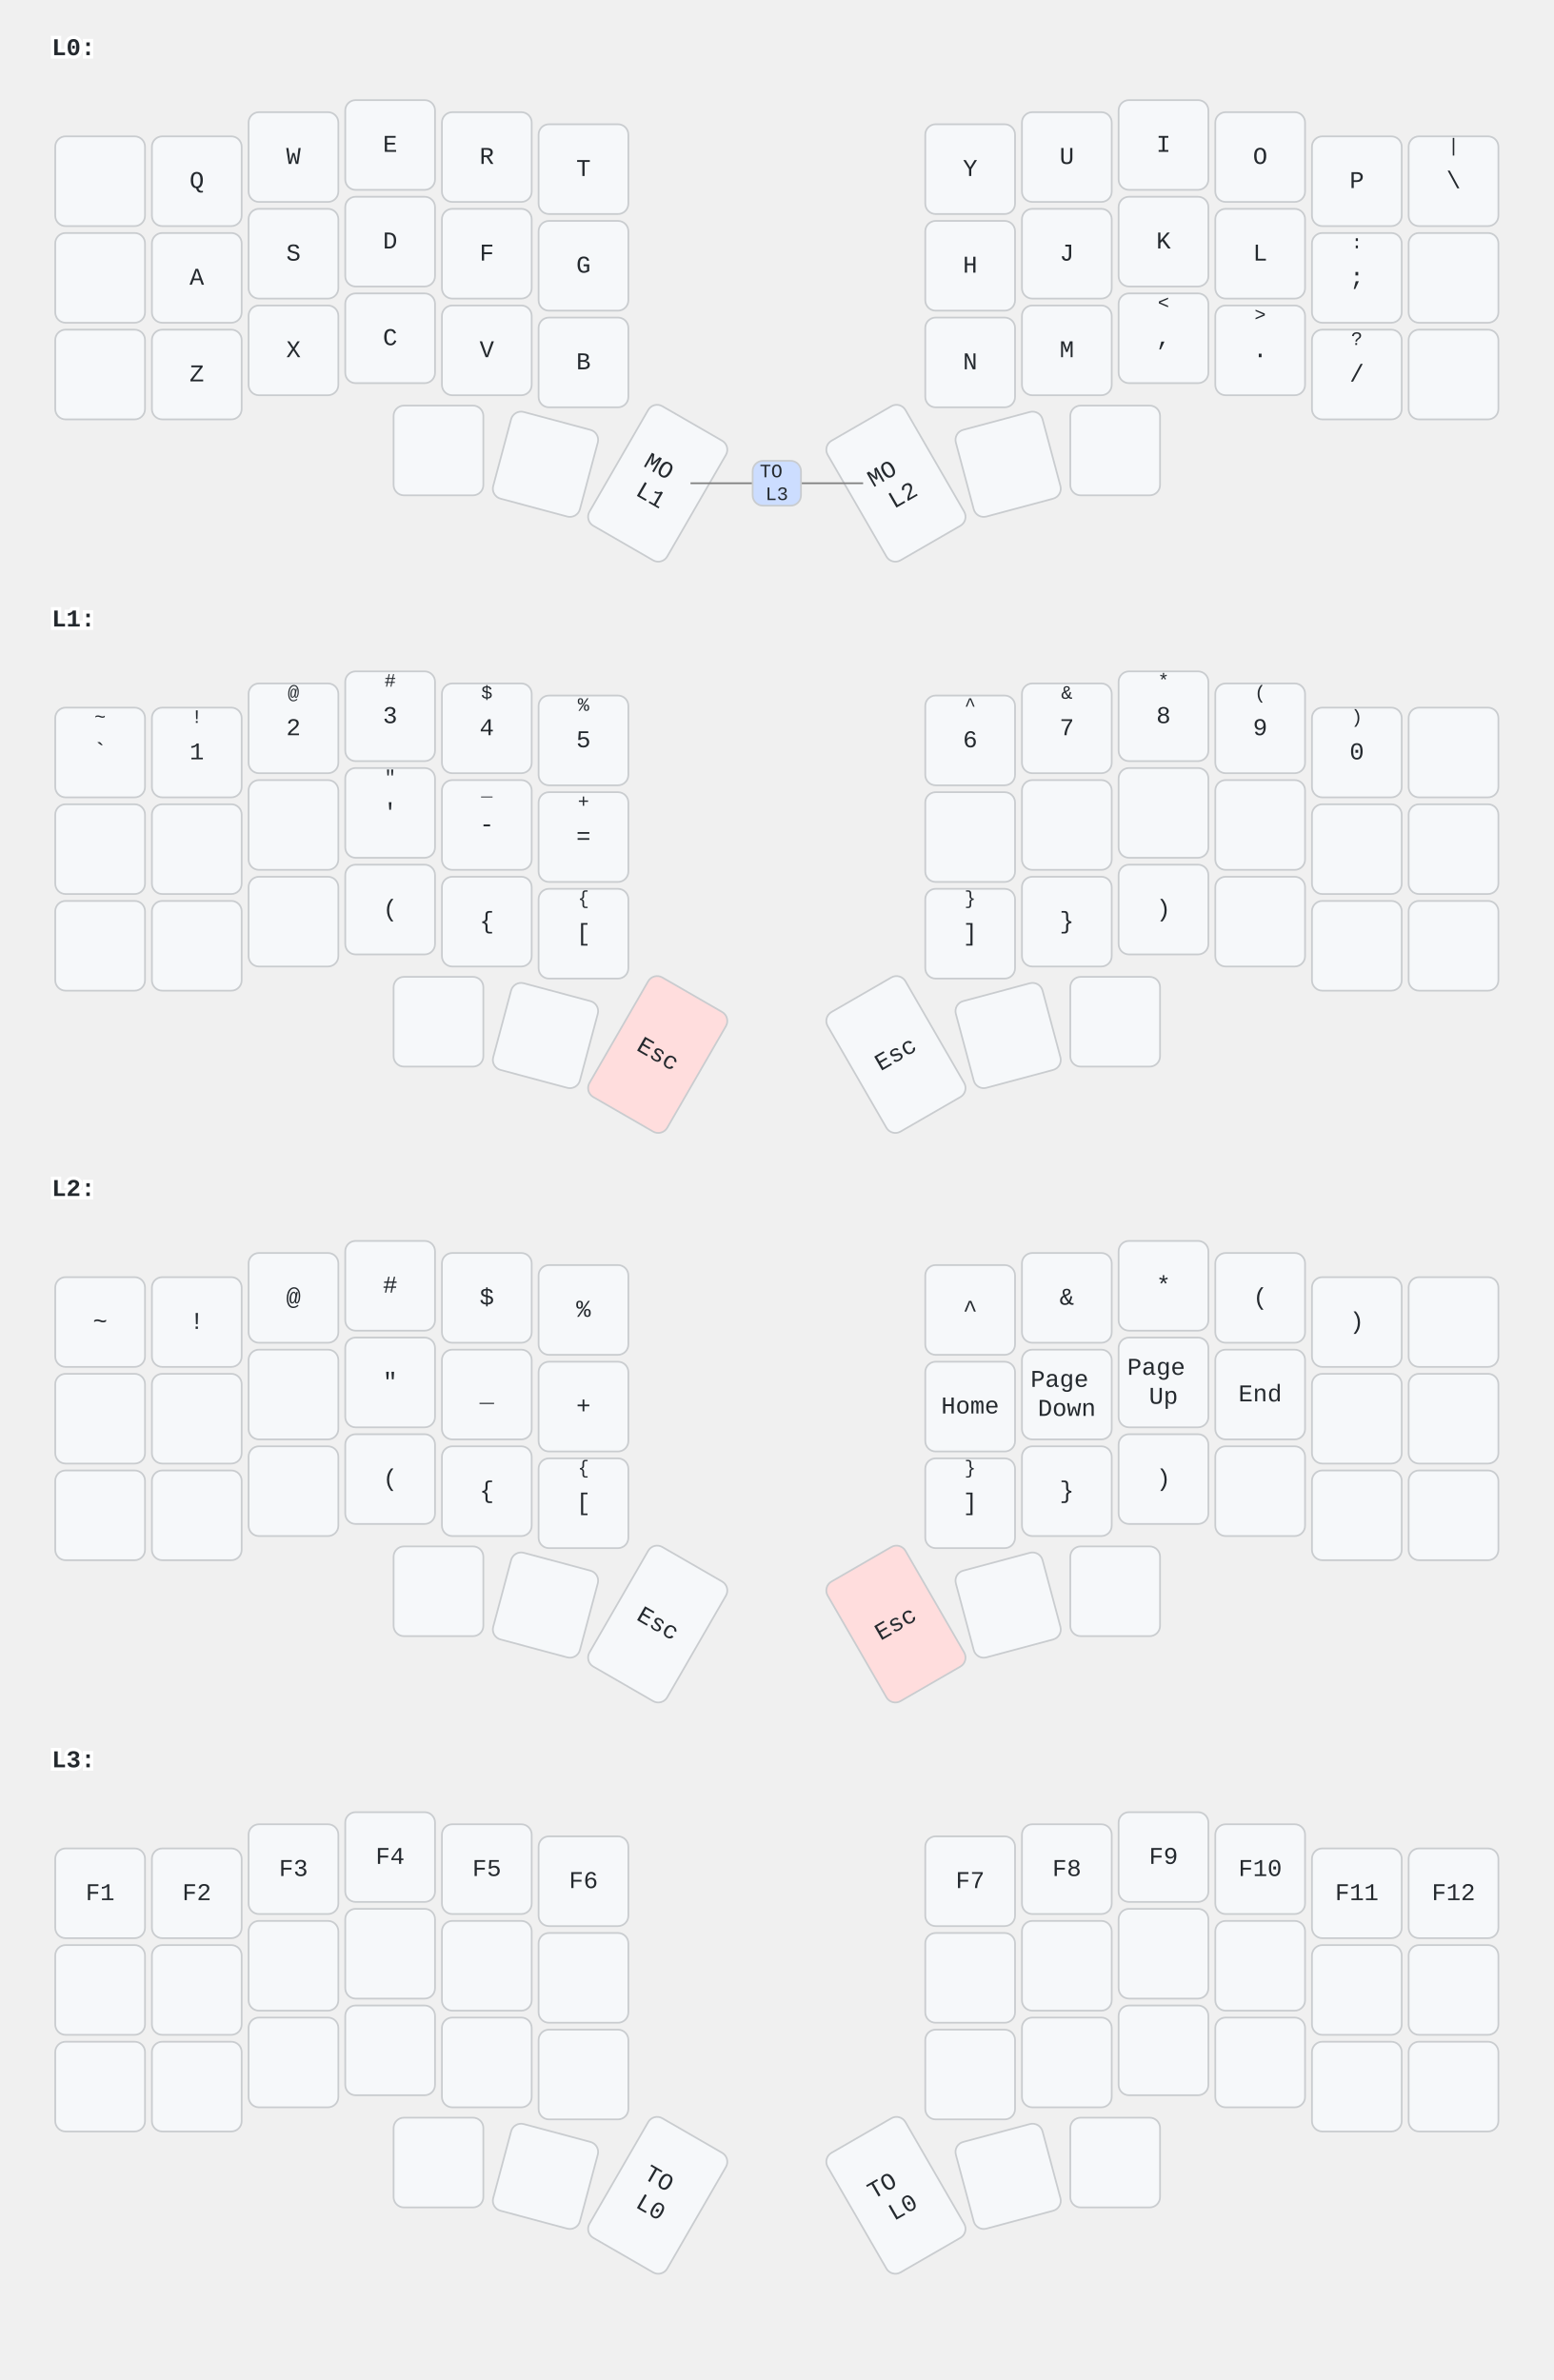
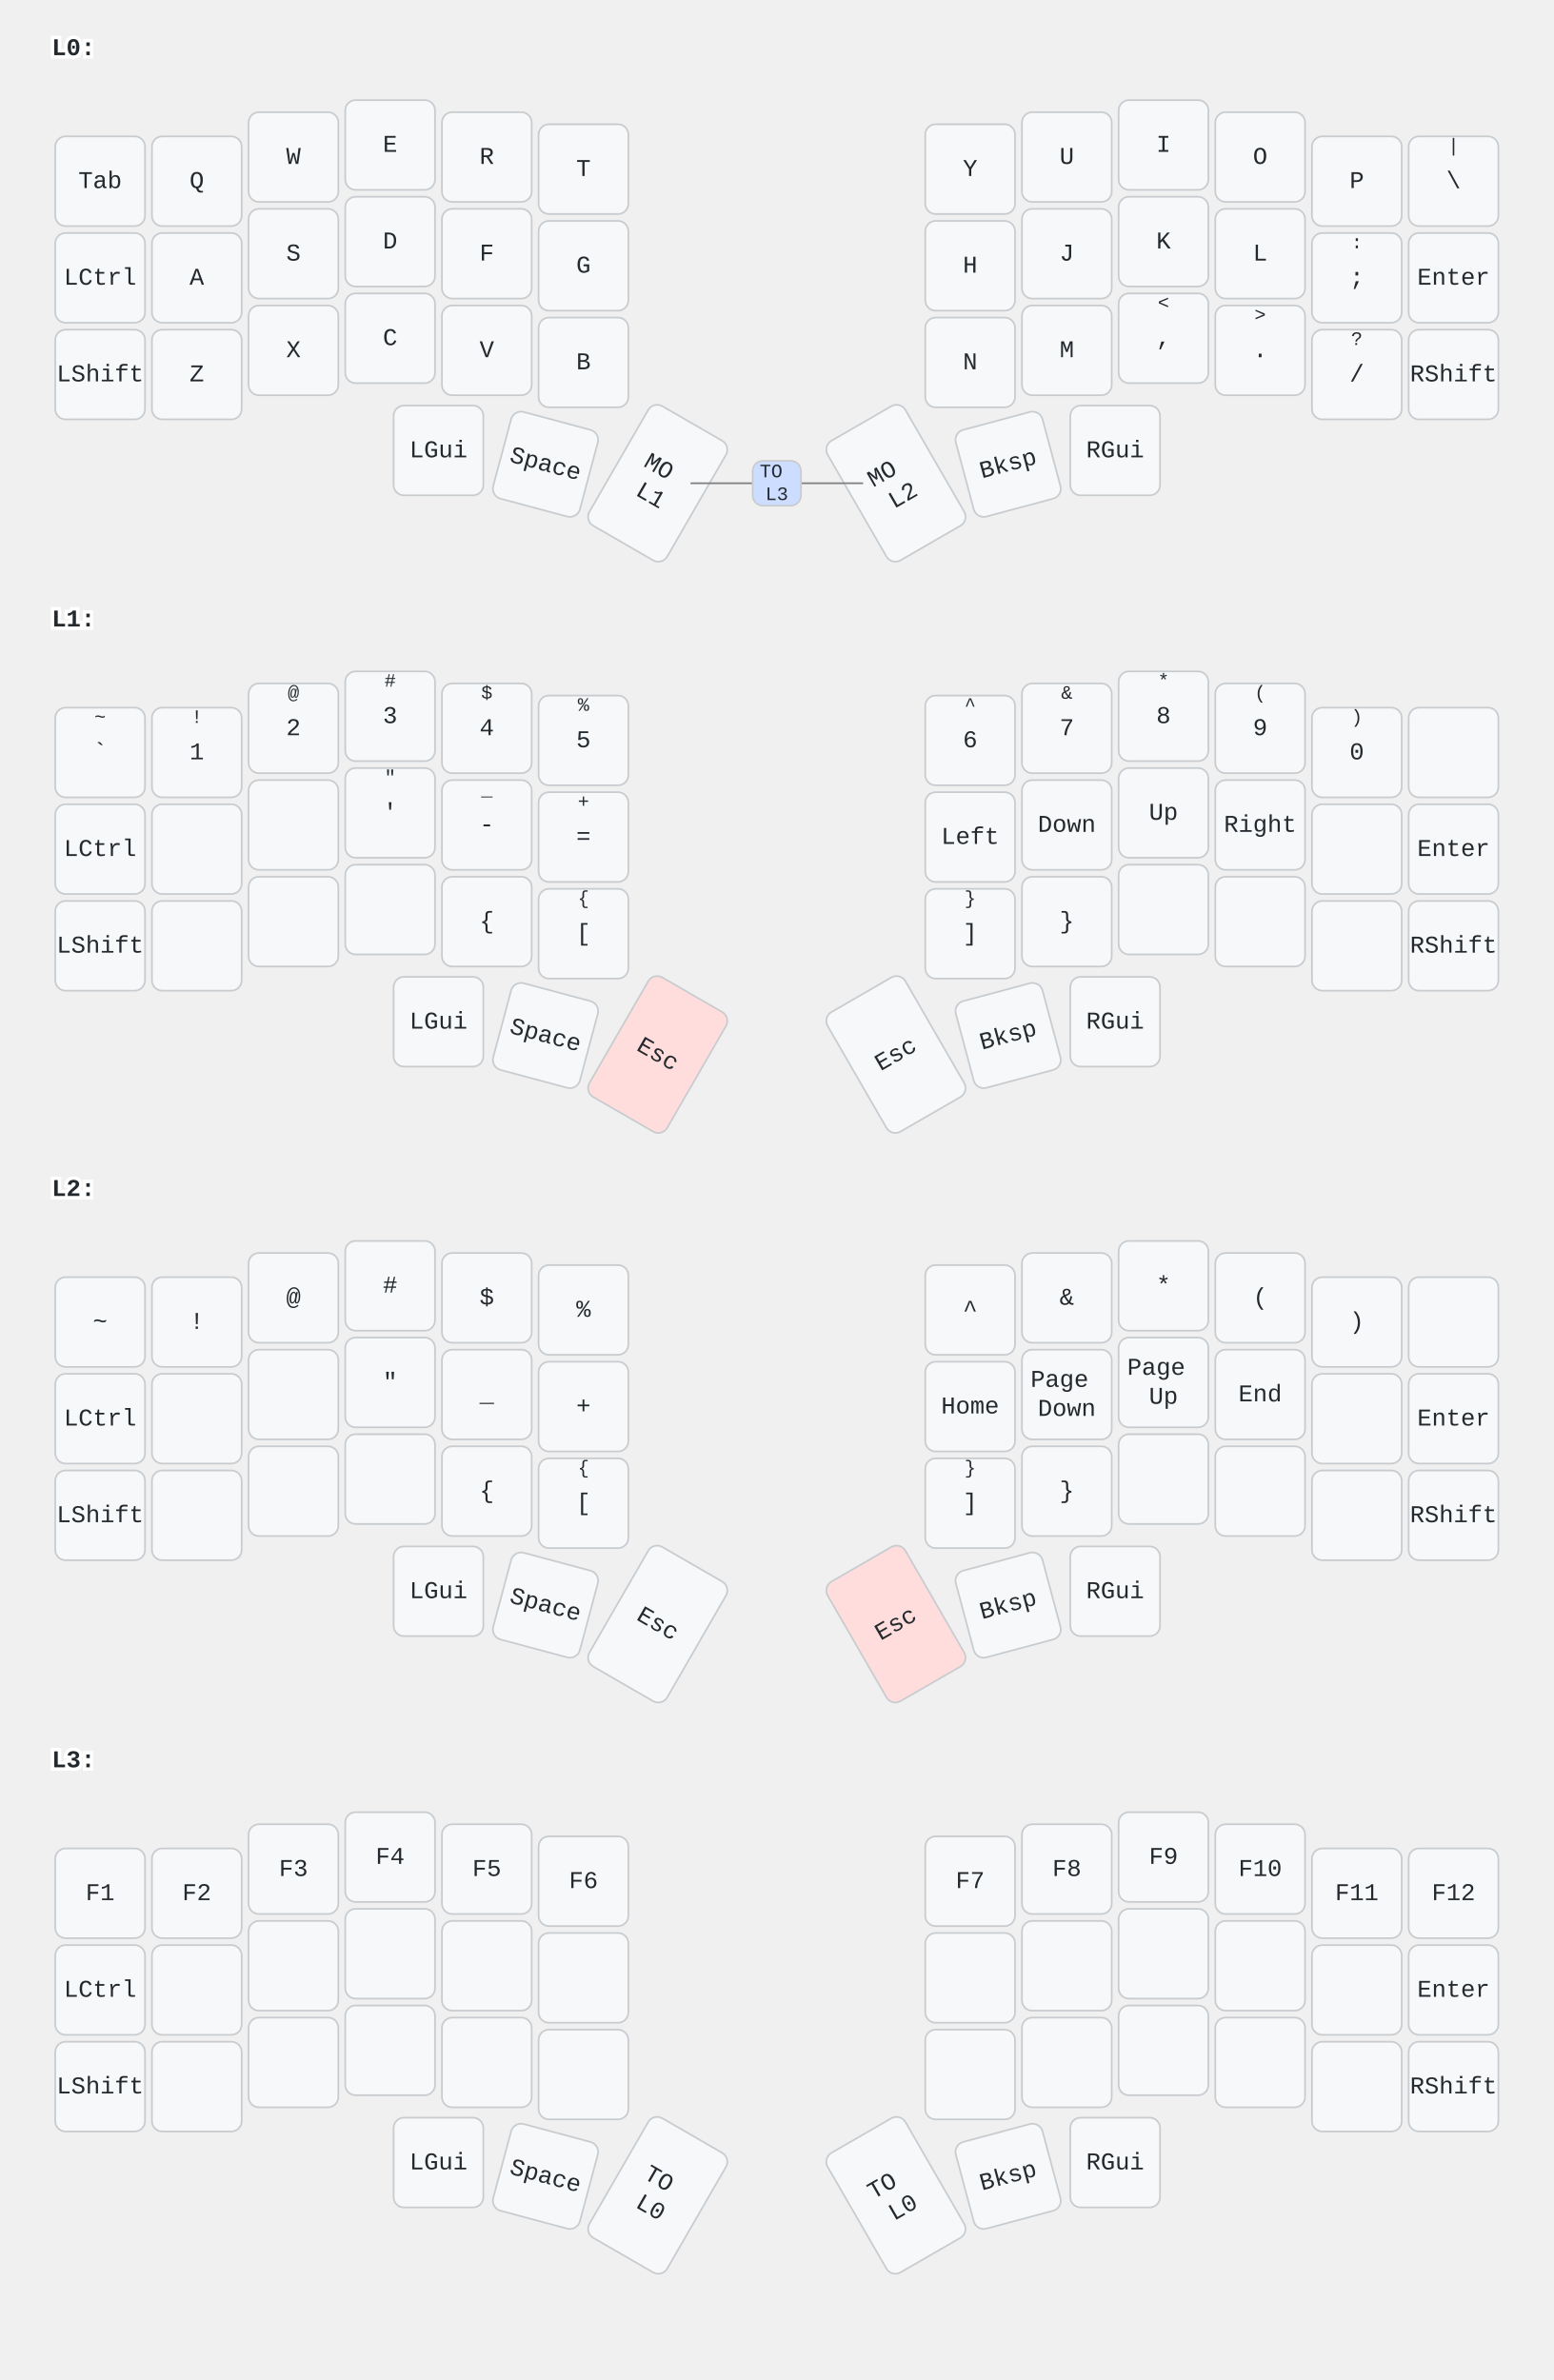
- <svg xmlns="http://www.w3.org/2000/svg" xmlns:xlink="http://www.w3.org/1999/xlink" width="900" height="1379" viewBox="0 0 900 1379" class="keymap">
-   <defs>/* start glyphs */
- <svg id="mdi.apple-keyboard-command">
-       <svg viewBox="0 0 24 24">
-         <path d="M6,2A4,4 0 0,1 10,6V8H14V6A4,4 0 0,1 18,2A4,4 0 0,1 22,6A4,4 0 0,1 18,10H16V14H18A4,4 0 0,1 22,18A4,4 0 0,1 18,22A4,4 0 0,1 14,18V16H10V18A4,4 0 0,1 6,22A4,4 0 0,1 2,18A4,4 0 0,1 6,14H8V10H6A4,4 0 0,1 2,6A4,4 0 0,1 6,2M16,18A2,2 0 0,0 18,20A2,2 0 0,0 20,18A2,2 0 0,0 18,16H16V18M14,10H10V14H14V10M6,16A2,2 0 0,0 4,18A2,2 0 0,0 6,20A2,2 0 0,0 8,18V16H6M8,6A2,2 0 0,0 6,4A2,2 0 0,0 4,6A2,2 0 0,0 6,8H8V6M18,8A2,2 0 0,0 20,6A2,2 0 0,0 18,4A2,2 0 0,0 16,6V8H18Z" />
-       </svg>
-     </svg>
-     <svg id="mdi.apple-keyboard-control">
-       <svg viewBox="0 0 24 24">
-         <path d="M19.78,11.78L18.36,13.19L12,6.83L5.64,13.19L4.22,11.78L12,4L19.78,11.78Z" />
-       </svg>
-     </svg>
-     <svg id="mdi.apple-keyboard-shift">
-       <svg viewBox="0 0 24 24">
-         <path d="M15,18V12H17.17L12,6.83L6.83,12H9V18H15M12,4L22,14H17V20H7V14H2L12,4Z" />
-       </svg>
-     </svg>
-     <svg id="mdi.arrow-down">
-       <svg viewBox="0 0 24 24">
-         <path d="M11,4H13V16L18.5,10.5L19.92,11.92L12,19.84L4.08,11.92L5.5,10.5L11,16V4Z" />
-       </svg>
-     </svg>
-     <svg id="mdi.arrow-left">
-       <svg viewBox="0 0 24 24">
-         <path d="M20,11V13H8L13.5,18.5L12.08,19.92L4.16,12L12.08,4.08L13.5,5.5L8,11H20Z" />
-       </svg>
-     </svg>
-     <svg id="mdi.arrow-right">
-       <svg viewBox="0 0 24 24">
-         <path d="M4,11V13H16L10.5,18.5L11.92,19.92L19.84,12L11.92,4.08L10.5,5.5L16,11H4Z" />
-       </svg>
-     </svg>
-     <svg id="mdi.arrow-up">
-       <svg viewBox="0 0 24 24">
-         <path d="M13,20H11V8L5.5,13.5L4.08,12.08L12,4.16L19.92,12.08L18.5,13.5L13,8V20Z" />
-       </svg>
-     </svg>
-     <svg id="mdi.backspace-outline">
-       <svg viewBox="0 0 24 24">
-         <path d="M19,15.59L17.59,17L14,13.41L10.41,17L9,15.59L12.59,12L9,8.41L10.41,7L14,10.59L17.59,7L19,8.41L15.41,12L19,15.59M22,3A2,2 0 0,1 24,5V19A2,2 0 0,1 22,21H7C6.31,21 5.77,20.64 5.41,20.11L0,12L5.41,3.88C5.77,3.35 6.31,3 7,3H22M22,5H7L2.28,12L7,19H22V5Z" />
-       </svg>
-     </svg>
-     <svg id="mdi.keyboard-return">
-       <svg viewBox="0 0 24 24">
-         <path d="M19,7V11H5.83L9.41,7.41L8,6L2,12L8,18L9.41,16.58L5.83,13H21V7H19Z" />
-       </svg>
-     </svg>
-     <svg id="mdi.keyboard-space">
-       <svg viewBox="0 0 24 24">
-         <path d="M3 15H5V19H19V15H21V19C21 20.1 20.1 21 19 21H5C3.9 21 3 20.1 3 19V15Z" />
-       </svg>
-     </svg>
-     <svg id="mdi.keyboard-tab">
-       <svg viewBox="0 0 24 24">
-         <path d="M20,18H22V6H20M11.59,7.41L15.17,11H1V13H15.17L11.59,16.58L13,18L19,12L13,6L11.59,7.41Z" />
-       </svg>
-     </svg>
-   </defs>/* end glyphs */
- <style>/* inherit to force styles through use tags */
+ <svg xmlns="http://www.w3.org/2000/svg" width="900" height="1379" viewBox="0 0 900 1379" class="keymap">
+   <style>/* inherit to force styles through use tags */
svg path {
    fill: inherit;
}

/* font and background color specifications */
svg.keymap {
    font-family: SFMono-Regular,Consolas,Liberation Mono,Menlo,monospace;
    font-size: 14px;
    font-kerning: normal;
    text-rendering: optimizeLegibility;
    fill: #24292e;
}

/* default key styling */
rect.key {
    fill: #f6f8fa;
}

rect.key, rect.combo {
    stroke: #c9cccf;
    stroke-width: 1;
}

/* default key side styling, only used is draw_key_sides is set */
rect.side {
    filter: brightness(90%);
}

/* color accent for combo boxes */
rect.combo, rect.combo-separate {
    fill: #cdf;
}

/* color accent for held keys */
rect.held, rect.combo.held {
    fill: #fdd;
}

/* color accent for ghost (optional) keys */
rect.ghost, rect.combo.ghost {
    stroke-dasharray: 4, 4;
    stroke-width: 2;
}

text {
    text-anchor: middle;
    dominant-baseline: middle;
}

/* styling for layer labels */
text.label {
    font-weight: bold;
    text-anchor: start;
    stroke: white;
    stroke-width: 4;
    paint-order: stroke;
}

/* styling for optional footer */
text.footer {
    text-anchor: end;
    dominant-baseline: auto;
    stroke: white;
    stroke-width: 4;
    paint-order: stroke;
}

/* styling for combo tap, and key hold/shifted label text */
text.combo, text.hold, text.shifted {
    font-size: 11px;
}

text.hold {
    text-anchor: middle;
    dominant-baseline: auto;
}

text.shifted {
    text-anchor: middle;
    dominant-baseline: hanging;
}

text.layer-activator {
    text-decoration: underline;
}

/* styling for hold/shifted label text in combo box */
text.combo.hold, text.combo.shifted {
    font-size: 8px;
}

/* lighter symbol for transparent keys */
text.trans {
    fill: #7b7e81;
}

/* styling for combo dendrons */
path.combo {
    stroke-width: 1;
    stroke: gray;
    fill: none;
}

/* Start Tabler Icons Cleanup */
/* cannot use height/width with glyphs */
.icon-tabler &gt; path {
    fill: inherit;
    stroke: inherit;
    stroke-width: 2;
}
/* hide tabler's default box */
.icon-tabler &gt; path[stroke="none"][fill="none"] {
    visibility: hidden;
}
/* End Tabler Icons Cleanup */

@media (prefers-color-scheme: dark) {
svg.keymap { fill: #d1d6db; }
rect.key { fill: #3f4750; }
rect.key, rect.combo { stroke: #60666c; }
rect.combo, rect.combo-separate { fill: #1f3d7a; }
rect.held, rect.combo.held { fill: #854747; }
text.label, text.footer { stroke: black; }
text.trans { fill: #7e8184; }
path.combo { stroke: #7f7f7f; }

}
svg.keymap { background-color: #FFF; }</style>
  <g transform="translate(30, 0)" class="layer-L0">
    <text x="0" y="28" class="label" id="L0">L0:</text>
    <g transform="translate(0, 56)">
      <g transform="translate(28, 49)" class="key keypos-0">
        <rect rx="6" ry="6" x="-26" y="-26" width="52" height="52" class="key" />
-         <use href="#mdi.keyboard-tab" xlink:href="#mdi.keyboard-tab" x="-10" y="-10" height="20" width="20.0" class="key tap glyph mdi.keyboard-tab" />
+         <text x="0" y="0" class="key tap">Tab</text>
      </g>
      <g transform="translate(84, 49)" class="key keypos-1">
        <rect rx="6" ry="6" x="-26" y="-26" width="52" height="52" class="key" />
        <text x="0" y="0" class="key tap">Q</text>
      </g>
      <g transform="translate(140, 35)" class="key keypos-2">
        <rect rx="6" ry="6" x="-26" y="-26" width="52" height="52" class="key" />
        <text x="0" y="0" class="key tap">W</text>
      </g>
      <g transform="translate(196, 28)" class="key keypos-3">
        <rect rx="6" ry="6" x="-26" y="-26" width="52" height="52" class="key" />
        <text x="0" y="0" class="key tap">E</text>
      </g>
      <g transform="translate(252, 35)" class="key keypos-4">
        <rect rx="6" ry="6" x="-26" y="-26" width="52" height="52" class="key" />
        <text x="0" y="0" class="key tap">R</text>
      </g>
      <g transform="translate(308, 42)" class="key keypos-5">
        <rect rx="6" ry="6" x="-26" y="-26" width="52" height="52" class="key" />
        <text x="0" y="0" class="key tap">T</text>
      </g>
      <g transform="translate(532, 42)" class="key keypos-6">
        <rect rx="6" ry="6" x="-26" y="-26" width="52" height="52" class="key" />
        <text x="0" y="0" class="key tap">Y</text>
      </g>
      <g transform="translate(588, 35)" class="key keypos-7">
        <rect rx="6" ry="6" x="-26" y="-26" width="52" height="52" class="key" />
        <text x="0" y="0" class="key tap">U</text>
      </g>
      <g transform="translate(644, 28)" class="key keypos-8">
        <rect rx="6" ry="6" x="-26" y="-26" width="52" height="52" class="key" />
        <text x="0" y="0" class="key tap">I</text>
      </g>
      <g transform="translate(700, 35)" class="key keypos-9">
        <rect rx="6" ry="6" x="-26" y="-26" width="52" height="52" class="key" />
        <text x="0" y="0" class="key tap">O</text>
      </g>
      <g transform="translate(756, 49)" class="key keypos-10">
        <rect rx="6" ry="6" x="-26" y="-26" width="52" height="52" class="key" />
        <text x="0" y="0" class="key tap">P</text>
      </g>
      <g transform="translate(812, 49)" class="key keypos-11">
        <rect rx="6" ry="6" x="-26" y="-26" width="52" height="52" class="key" />
        <text x="0" y="0" class="key tap">\</text>
        <text x="0" y="-23" class="key shifted">|</text>
      </g>
      <g transform="translate(28, 105)" class="key keypos-12">
        <rect rx="6" ry="6" x="-26" y="-26" width="52" height="52" class="key" />
-         <use href="#mdi.apple-keyboard-control" xlink:href="#mdi.apple-keyboard-control" x="-10" y="-10" height="20" width="20.0" class="key tap glyph mdi.apple-keyboard-control" />
+         <text x="0" y="0" class="key tap">LCtrl</text>
      </g>
      <g transform="translate(84, 105)" class="key keypos-13">
        <rect rx="6" ry="6" x="-26" y="-26" width="52" height="52" class="key" />
        <text x="0" y="0" class="key tap">A</text>
      </g>
      <g transform="translate(140, 91)" class="key keypos-14">
        <rect rx="6" ry="6" x="-26" y="-26" width="52" height="52" class="key" />
        <text x="0" y="0" class="key tap">S</text>
      </g>
      <g transform="translate(196, 84)" class="key keypos-15">
        <rect rx="6" ry="6" x="-26" y="-26" width="52" height="52" class="key" />
        <text x="0" y="0" class="key tap">D</text>
      </g>
      <g transform="translate(252, 91)" class="key keypos-16">
        <rect rx="6" ry="6" x="-26" y="-26" width="52" height="52" class="key" />
        <text x="0" y="0" class="key tap">F</text>
      </g>
      <g transform="translate(308, 98)" class="key keypos-17">
        <rect rx="6" ry="6" x="-26" y="-26" width="52" height="52" class="key" />
        <text x="0" y="0" class="key tap">G</text>
      </g>
      <g transform="translate(532, 98)" class="key keypos-18">
        <rect rx="6" ry="6" x="-26" y="-26" width="52" height="52" class="key" />
        <text x="0" y="0" class="key tap">H</text>
      </g>
      <g transform="translate(588, 91)" class="key keypos-19">
        <rect rx="6" ry="6" x="-26" y="-26" width="52" height="52" class="key" />
        <text x="0" y="0" class="key tap">J</text>
      </g>
      <g transform="translate(644, 84)" class="key keypos-20">
        <rect rx="6" ry="6" x="-26" y="-26" width="52" height="52" class="key" />
        <text x="0" y="0" class="key tap">K</text>
      </g>
      <g transform="translate(700, 91)" class="key keypos-21">
        <rect rx="6" ry="6" x="-26" y="-26" width="52" height="52" class="key" />
        <text x="0" y="0" class="key tap">L</text>
      </g>
      <g transform="translate(756, 105)" class="key keypos-22">
        <rect rx="6" ry="6" x="-26" y="-26" width="52" height="52" class="key" />
        <text x="0" y="0" class="key tap">;</text>
        <text x="0" y="-23" class="key shifted">:</text>
      </g>
      <g transform="translate(812, 105)" class="key keypos-23">
        <rect rx="6" ry="6" x="-26" y="-26" width="52" height="52" class="key" />
-         <use href="#mdi.keyboard-return" xlink:href="#mdi.keyboard-return" x="-10" y="-10" height="20" width="20.0" class="key tap glyph mdi.keyboard-return" />
+         <text x="0" y="0" class="key tap">Enter</text>
      </g>
      <g transform="translate(28, 161)" class="key keypos-24">
        <rect rx="6" ry="6" x="-26" y="-26" width="52" height="52" class="key" />
-         <use href="#mdi.apple-keyboard-shift" xlink:href="#mdi.apple-keyboard-shift" x="-10" y="-10" height="20" width="20.0" class="key tap glyph mdi.apple-keyboard-shift" />
+         <text x="0" y="0" class="key tap">LShift</text>
      </g>
      <g transform="translate(84, 161)" class="key keypos-25">
        <rect rx="6" ry="6" x="-26" y="-26" width="52" height="52" class="key" />
        <text x="0" y="0" class="key tap">Z</text>
      </g>
      <g transform="translate(140, 147)" class="key keypos-26">
        <rect rx="6" ry="6" x="-26" y="-26" width="52" height="52" class="key" />
        <text x="0" y="0" class="key tap">X</text>
      </g>
      <g transform="translate(196, 140)" class="key keypos-27">
        <rect rx="6" ry="6" x="-26" y="-26" width="52" height="52" class="key" />
        <text x="0" y="0" class="key tap">C</text>
      </g>
      <g transform="translate(252, 147)" class="key keypos-28">
        <rect rx="6" ry="6" x="-26" y="-26" width="52" height="52" class="key" />
        <text x="0" y="0" class="key tap">V</text>
      </g>
      <g transform="translate(308, 154)" class="key keypos-29">
        <rect rx="6" ry="6" x="-26" y="-26" width="52" height="52" class="key" />
        <text x="0" y="0" class="key tap">B</text>
      </g>
      <g transform="translate(532, 154)" class="key keypos-30">
        <rect rx="6" ry="6" x="-26" y="-26" width="52" height="52" class="key" />
        <text x="0" y="0" class="key tap">N</text>
      </g>
      <g transform="translate(588, 147)" class="key keypos-31">
        <rect rx="6" ry="6" x="-26" y="-26" width="52" height="52" class="key" />
        <text x="0" y="0" class="key tap">M</text>
      </g>
      <g transform="translate(644, 140)" class="key keypos-32">
        <rect rx="6" ry="6" x="-26" y="-26" width="52" height="52" class="key" />
        <text x="0" y="0" class="key tap">,</text>
        <text x="0" y="-23" class="key shifted">&lt;</text>
      </g>
      <g transform="translate(700, 147)" class="key keypos-33">
        <rect rx="6" ry="6" x="-26" y="-26" width="52" height="52" class="key" />
        <text x="0" y="0" class="key tap">.</text>
        <text x="0" y="-23" class="key shifted">&gt;</text>
      </g>
      <g transform="translate(756, 161)" class="key keypos-34">
        <rect rx="6" ry="6" x="-26" y="-26" width="52" height="52" class="key" />
        <text x="0" y="0" class="key tap">/</text>
        <text x="0" y="-23" class="key shifted">?</text>
      </g>
      <g transform="translate(812, 161)" class="key keypos-35">
        <rect rx="6" ry="6" x="-26" y="-26" width="52" height="52" class="key" />
-         <use href="#mdi.apple-keyboard-shift" xlink:href="#mdi.apple-keyboard-shift" x="-10" y="-10" height="20" width="20.0" class="key tap glyph mdi.apple-keyboard-shift" />
+         <text x="0" y="0" class="key tap">RShift</text>
      </g>
      <g transform="translate(224, 205)" class="key keypos-36">
        <rect rx="6" ry="6" x="-26" y="-26" width="52" height="52" class="key" />
-         <use href="#mdi.apple-keyboard-command" xlink:href="#mdi.apple-keyboard-command" x="-10" y="-10" height="20" width="20.0" class="key tap glyph mdi.apple-keyboard-command" />
+         <text x="0" y="0" class="key tap">LGui</text>
      </g>
      <g transform="translate(286, 213) rotate(15.0)" class="key keypos-37">
        <rect rx="6" ry="6" x="-26" y="-26" width="52" height="52" class="key" />
-         <use href="#mdi.keyboard-space" xlink:href="#mdi.keyboard-space" x="-10" y="-10" height="20" width="20.0" class="key tap glyph mdi.keyboard-space" />
+         <text x="0" y="0" class="key tap">Space</text>
      </g>
      <g transform="translate(351, 224) rotate(30.0)" class="key keypos-38">
        <rect rx="6" ry="6" x="-26" y="-40" width="52" height="80" class="key" />
        <text x="0" y="0" class="key tap">
          <tspan x="0" dy="-0.6em">MO</tspan>
          <tspan x="0" dy="1.2em">L1</tspan>
        </text>
      </g>
      <g transform="translate(489, 224) rotate(-30.0)" class="key keypos-39">
        <rect rx="6" ry="6" x="-26" y="-40" width="52" height="80" class="key" />
        <text x="0" y="0" class="key tap">
          <tspan x="0" dy="-0.6em">MO</tspan>
          <tspan x="0" dy="1.2em">L2</tspan>
        </text>
      </g>
      <g transform="translate(554, 213) rotate(-15.0)" class="key keypos-40">
        <rect rx="6" ry="6" x="-26" y="-26" width="52" height="52" class="key" />
-         <use href="#mdi.backspace-outline" xlink:href="#mdi.backspace-outline" x="-10" y="-10" height="20" width="20.0" class="key tap glyph mdi.backspace-outline" />
+         <text x="0" y="0" class="key tap">Bksp</text>
      </g>
      <g transform="translate(616, 205)" class="key keypos-41">
        <rect rx="6" ry="6" x="-26" y="-26" width="52" height="52" class="key" />
-         <use href="#mdi.apple-keyboard-command" xlink:href="#mdi.apple-keyboard-command" x="-10" y="-10" height="20" width="20.0" class="key tap glyph mdi.apple-keyboard-command" />
+         <text x="0" y="0" class="key tap">RGui</text>
      </g>
      <g class="combo combopos-0">
        <path d="M420,224 l-50,0" class="combo" />
        <path d="M420,224 l50,0" class="combo" />
        <rect rx="6" ry="6" x="406" y="211" width="28" height="26" class="combo" />
        <text x="420" y="224" class="combo tap">
          <tspan x="420" dy="-0.6em">TO</tspan>
          <tspan x="420" dy="1.2em">L3</tspan>
        </text>
      </g>
    </g>
  </g>
  <g transform="translate(30, 331)" class="layer-L1">
    <text x="0" y="28" class="label" id="L1">L1:</text>
    <g transform="translate(0, 56)">
      <g transform="translate(28, 49)" class="key keypos-0">
        <rect rx="6" ry="6" x="-26" y="-26" width="52" height="52" class="key" />
        <text x="0" y="0" class="key tap">`</text>
        <text x="0" y="-23" class="key shifted">~</text>
      </g>
      <g transform="translate(84, 49)" class="key keypos-1">
        <rect rx="6" ry="6" x="-26" y="-26" width="52" height="52" class="key" />
        <text x="0" y="0" class="key tap">1</text>
        <text x="0" y="-23" class="key shifted">!</text>
      </g>
      <g transform="translate(140, 35)" class="key keypos-2">
        <rect rx="6" ry="6" x="-26" y="-26" width="52" height="52" class="key" />
        <text x="0" y="0" class="key tap">2</text>
        <text x="0" y="-23" class="key shifted">@</text>
      </g>
      <g transform="translate(196, 28)" class="key keypos-3">
        <rect rx="6" ry="6" x="-26" y="-26" width="52" height="52" class="key" />
        <text x="0" y="0" class="key tap">3</text>
        <text x="0" y="-23" class="key shifted">#</text>
      </g>
      <g transform="translate(252, 35)" class="key keypos-4">
        <rect rx="6" ry="6" x="-26" y="-26" width="52" height="52" class="key" />
        <text x="0" y="0" class="key tap">4</text>
        <text x="0" y="-23" class="key shifted">$</text>
      </g>
      <g transform="translate(308, 42)" class="key keypos-5">
        <rect rx="6" ry="6" x="-26" y="-26" width="52" height="52" class="key" />
        <text x="0" y="0" class="key tap">5</text>
        <text x="0" y="-23" class="key shifted">%</text>
      </g>
      <g transform="translate(532, 42)" class="key keypos-6">
        <rect rx="6" ry="6" x="-26" y="-26" width="52" height="52" class="key" />
        <text x="0" y="0" class="key tap">6</text>
        <text x="0" y="-23" class="key shifted">^</text>
      </g>
      <g transform="translate(588, 35)" class="key keypos-7">
        <rect rx="6" ry="6" x="-26" y="-26" width="52" height="52" class="key" />
        <text x="0" y="0" class="key tap">7</text>
        <text x="0" y="-23" class="key shifted">&amp;</text>
      </g>
      <g transform="translate(644, 28)" class="key keypos-8">
        <rect rx="6" ry="6" x="-26" y="-26" width="52" height="52" class="key" />
        <text x="0" y="0" class="key tap">8</text>
        <text x="0" y="-23" class="key shifted">*</text>
      </g>
      <g transform="translate(700, 35)" class="key keypos-9">
        <rect rx="6" ry="6" x="-26" y="-26" width="52" height="52" class="key" />
        <text x="0" y="0" class="key tap">9</text>
        <text x="0" y="-23" class="key shifted">(</text>
      </g>
      <g transform="translate(756, 49)" class="key keypos-10">
        <rect rx="6" ry="6" x="-26" y="-26" width="52" height="52" class="key" />
        <text x="0" y="0" class="key tap">0</text>
        <text x="0" y="-23" class="key shifted">)</text>
      </g>
      <g transform="translate(812, 49)" class="key keypos-11">
        <rect rx="6" ry="6" x="-26" y="-26" width="52" height="52" class="key" />
      </g>
      <g transform="translate(28, 105)" class="key keypos-12">
        <rect rx="6" ry="6" x="-26" y="-26" width="52" height="52" class="key" />
-         <use href="#mdi.apple-keyboard-control" xlink:href="#mdi.apple-keyboard-control" x="-10" y="-10" height="20" width="20.0" class="key tap glyph mdi.apple-keyboard-control" />
+         <text x="0" y="0" class="key tap">LCtrl</text>
      </g>
      <g transform="translate(84, 105)" class="key keypos-13">
        <rect rx="6" ry="6" x="-26" y="-26" width="52" height="52" class="key" />
      </g>
      <g transform="translate(140, 91)" class="key keypos-14">
        <rect rx="6" ry="6" x="-26" y="-26" width="52" height="52" class="key" />
      </g>
      <g transform="translate(196, 84)" class="key keypos-15">
        <rect rx="6" ry="6" x="-26" y="-26" width="52" height="52" class="key" />
        <text x="0" y="0" class="key tap">'</text>
        <text x="0" y="-23" class="key shifted">"</text>
      </g>
      <g transform="translate(252, 91)" class="key keypos-16">
        <rect rx="6" ry="6" x="-26" y="-26" width="52" height="52" class="key" />
        <text x="0" y="0" class="key tap">-</text>
        <text x="0" y="-23" class="key shifted">_</text>
      </g>
      <g transform="translate(308, 98)" class="key keypos-17">
        <rect rx="6" ry="6" x="-26" y="-26" width="52" height="52" class="key" />
        <text x="0" y="0" class="key tap">=</text>
        <text x="0" y="-23" class="key shifted">+</text>
      </g>
      <g transform="translate(532, 98)" class="key keypos-18">
        <rect rx="6" ry="6" x="-26" y="-26" width="52" height="52" class="key" />
-         <use href="#mdi.arrow-left" xlink:href="#mdi.arrow-left" x="-10" y="-10" height="20" width="20.0" class="key tap glyph mdi.arrow-left" />
+         <text x="0" y="0" class="key tap">Left</text>
      </g>
      <g transform="translate(588, 91)" class="key keypos-19">
        <rect rx="6" ry="6" x="-26" y="-26" width="52" height="52" class="key" />
-         <use href="#mdi.arrow-down" xlink:href="#mdi.arrow-down" x="-10" y="-10" height="20" width="20.0" class="key tap glyph mdi.arrow-down" />
+         <text x="0" y="0" class="key tap">Down</text>
      </g>
      <g transform="translate(644, 84)" class="key keypos-20">
        <rect rx="6" ry="6" x="-26" y="-26" width="52" height="52" class="key" />
-         <use href="#mdi.arrow-up" xlink:href="#mdi.arrow-up" x="-10" y="-10" height="20" width="20.0" class="key tap glyph mdi.arrow-up" />
+         <text x="0" y="0" class="key tap">Up</text>
      </g>
      <g transform="translate(700, 91)" class="key keypos-21">
        <rect rx="6" ry="6" x="-26" y="-26" width="52" height="52" class="key" />
-         <use href="#mdi.arrow-right" xlink:href="#mdi.arrow-right" x="-10" y="-10" height="20" width="20.0" class="key tap glyph mdi.arrow-right" />
+         <text x="0" y="0" class="key tap">Right</text>
      </g>
      <g transform="translate(756, 105)" class="key keypos-22">
        <rect rx="6" ry="6" x="-26" y="-26" width="52" height="52" class="key" />
      </g>
      <g transform="translate(812, 105)" class="key keypos-23">
        <rect rx="6" ry="6" x="-26" y="-26" width="52" height="52" class="key" />
-         <use href="#mdi.keyboard-return" xlink:href="#mdi.keyboard-return" x="-10" y="-10" height="20" width="20.0" class="key tap glyph mdi.keyboard-return" />
+         <text x="0" y="0" class="key tap">Enter</text>
      </g>
      <g transform="translate(28, 161)" class="key keypos-24">
        <rect rx="6" ry="6" x="-26" y="-26" width="52" height="52" class="key" />
-         <use href="#mdi.apple-keyboard-shift" xlink:href="#mdi.apple-keyboard-shift" x="-10" y="-10" height="20" width="20.0" class="key tap glyph mdi.apple-keyboard-shift" />
+         <text x="0" y="0" class="key tap">LShift</text>
      </g>
      <g transform="translate(84, 161)" class="key keypos-25">
        <rect rx="6" ry="6" x="-26" y="-26" width="52" height="52" class="key" />
      </g>
      <g transform="translate(140, 147)" class="key keypos-26">
        <rect rx="6" ry="6" x="-26" y="-26" width="52" height="52" class="key" />
      </g>
      <g transform="translate(196, 140)" class="key keypos-27">
        <rect rx="6" ry="6" x="-26" y="-26" width="52" height="52" class="key" />
-         <text x="0" y="0" class="key tap">(</text>
      </g>
      <g transform="translate(252, 147)" class="key keypos-28">
        <rect rx="6" ry="6" x="-26" y="-26" width="52" height="52" class="key" />
        <text x="0" y="0" class="key tap">{</text>
      </g>
      <g transform="translate(308, 154)" class="key keypos-29">
        <rect rx="6" ry="6" x="-26" y="-26" width="52" height="52" class="key" />
        <text x="0" y="0" class="key tap">[</text>
        <text x="0" y="-23" class="key shifted">{</text>
      </g>
      <g transform="translate(532, 154)" class="key keypos-30">
        <rect rx="6" ry="6" x="-26" y="-26" width="52" height="52" class="key" />
        <text x="0" y="0" class="key tap">]</text>
        <text x="0" y="-23" class="key shifted">}</text>
      </g>
      <g transform="translate(588, 147)" class="key keypos-31">
        <rect rx="6" ry="6" x="-26" y="-26" width="52" height="52" class="key" />
        <text x="0" y="0" class="key tap">}</text>
      </g>
      <g transform="translate(644, 140)" class="key keypos-32">
        <rect rx="6" ry="6" x="-26" y="-26" width="52" height="52" class="key" />
-         <text x="0" y="0" class="key tap">)</text>
      </g>
      <g transform="translate(700, 147)" class="key keypos-33">
        <rect rx="6" ry="6" x="-26" y="-26" width="52" height="52" class="key" />
      </g>
      <g transform="translate(756, 161)" class="key keypos-34">
        <rect rx="6" ry="6" x="-26" y="-26" width="52" height="52" class="key" />
      </g>
      <g transform="translate(812, 161)" class="key keypos-35">
        <rect rx="6" ry="6" x="-26" y="-26" width="52" height="52" class="key" />
-         <use href="#mdi.apple-keyboard-shift" xlink:href="#mdi.apple-keyboard-shift" x="-10" y="-10" height="20" width="20.0" class="key tap glyph mdi.apple-keyboard-shift" />
+         <text x="0" y="0" class="key tap">RShift</text>
      </g>
      <g transform="translate(224, 205)" class="key keypos-36">
        <rect rx="6" ry="6" x="-26" y="-26" width="52" height="52" class="key" />
-         <use href="#mdi.apple-keyboard-command" xlink:href="#mdi.apple-keyboard-command" x="-10" y="-10" height="20" width="20.0" class="key tap glyph mdi.apple-keyboard-command" />
+         <text x="0" y="0" class="key tap">LGui</text>
      </g>
      <g transform="translate(286, 213) rotate(15.0)" class="key keypos-37">
        <rect rx="6" ry="6" x="-26" y="-26" width="52" height="52" class="key" />
-         <use href="#mdi.keyboard-space" xlink:href="#mdi.keyboard-space" x="-10" y="-10" height="20" width="20.0" class="key tap glyph mdi.keyboard-space" />
+         <text x="0" y="0" class="key tap">Space</text>
      </g>
      <g transform="translate(351, 224) rotate(30.0)" class="key held keypos-38">
        <rect rx="6" ry="6" x="-26" y="-40" width="52" height="80" class="key held" />
        <text x="0" y="0" class="key held tap">Esc</text>
      </g>
      <g transform="translate(489, 224) rotate(-30.0)" class="key keypos-39">
        <rect rx="6" ry="6" x="-26" y="-40" width="52" height="80" class="key" />
        <text x="0" y="0" class="key tap">Esc</text>
      </g>
      <g transform="translate(554, 213) rotate(-15.0)" class="key keypos-40">
        <rect rx="6" ry="6" x="-26" y="-26" width="52" height="52" class="key" />
-         <use href="#mdi.backspace-outline" xlink:href="#mdi.backspace-outline" x="-10" y="-10" height="20" width="20.0" class="key tap glyph mdi.backspace-outline" />
+         <text x="0" y="0" class="key tap">Bksp</text>
      </g>
      <g transform="translate(616, 205)" class="key keypos-41">
        <rect rx="6" ry="6" x="-26" y="-26" width="52" height="52" class="key" />
-         <use href="#mdi.apple-keyboard-command" xlink:href="#mdi.apple-keyboard-command" x="-10" y="-10" height="20" width="20.0" class="key tap glyph mdi.apple-keyboard-command" />
+         <text x="0" y="0" class="key tap">RGui</text>
      </g>
    </g>
  </g>
  <g transform="translate(30, 661)" class="layer-L2">
    <text x="0" y="28" class="label" id="L2">L2:</text>
    <g transform="translate(0, 56)">
      <g transform="translate(28, 49)" class="key keypos-0">
        <rect rx="6" ry="6" x="-26" y="-26" width="52" height="52" class="key" />
        <text x="0" y="0" class="key tap">~</text>
      </g>
      <g transform="translate(84, 49)" class="key keypos-1">
        <rect rx="6" ry="6" x="-26" y="-26" width="52" height="52" class="key" />
        <text x="0" y="0" class="key tap">!</text>
      </g>
      <g transform="translate(140, 35)" class="key keypos-2">
        <rect rx="6" ry="6" x="-26" y="-26" width="52" height="52" class="key" />
        <text x="0" y="0" class="key tap">@</text>
      </g>
      <g transform="translate(196, 28)" class="key keypos-3">
        <rect rx="6" ry="6" x="-26" y="-26" width="52" height="52" class="key" />
        <text x="0" y="0" class="key tap">#</text>
      </g>
      <g transform="translate(252, 35)" class="key keypos-4">
        <rect rx="6" ry="6" x="-26" y="-26" width="52" height="52" class="key" />
        <text x="0" y="0" class="key tap">$</text>
      </g>
      <g transform="translate(308, 42)" class="key keypos-5">
        <rect rx="6" ry="6" x="-26" y="-26" width="52" height="52" class="key" />
        <text x="0" y="0" class="key tap">%</text>
      </g>
      <g transform="translate(532, 42)" class="key keypos-6">
        <rect rx="6" ry="6" x="-26" y="-26" width="52" height="52" class="key" />
        <text x="0" y="0" class="key tap">^</text>
      </g>
      <g transform="translate(588, 35)" class="key keypos-7">
        <rect rx="6" ry="6" x="-26" y="-26" width="52" height="52" class="key" />
        <text x="0" y="0" class="key tap">&amp;</text>
      </g>
      <g transform="translate(644, 28)" class="key keypos-8">
        <rect rx="6" ry="6" x="-26" y="-26" width="52" height="52" class="key" />
        <text x="0" y="0" class="key tap">*</text>
      </g>
      <g transform="translate(700, 35)" class="key keypos-9">
        <rect rx="6" ry="6" x="-26" y="-26" width="52" height="52" class="key" />
        <text x="0" y="0" class="key tap">(</text>
      </g>
      <g transform="translate(756, 49)" class="key keypos-10">
        <rect rx="6" ry="6" x="-26" y="-26" width="52" height="52" class="key" />
        <text x="0" y="0" class="key tap">)</text>
      </g>
      <g transform="translate(812, 49)" class="key keypos-11">
        <rect rx="6" ry="6" x="-26" y="-26" width="52" height="52" class="key" />
      </g>
      <g transform="translate(28, 105)" class="key keypos-12">
        <rect rx="6" ry="6" x="-26" y="-26" width="52" height="52" class="key" />
-         <use href="#mdi.apple-keyboard-control" xlink:href="#mdi.apple-keyboard-control" x="-10" y="-10" height="20" width="20.0" class="key tap glyph mdi.apple-keyboard-control" />
+         <text x="0" y="0" class="key tap">LCtrl</text>
      </g>
      <g transform="translate(84, 105)" class="key keypos-13">
        <rect rx="6" ry="6" x="-26" y="-26" width="52" height="52" class="key" />
      </g>
      <g transform="translate(140, 91)" class="key keypos-14">
        <rect rx="6" ry="6" x="-26" y="-26" width="52" height="52" class="key" />
      </g>
      <g transform="translate(196, 84)" class="key keypos-15">
        <rect rx="6" ry="6" x="-26" y="-26" width="52" height="52" class="key" />
        <text x="0" y="0" class="key tap">"</text>
      </g>
      <g transform="translate(252, 91)" class="key keypos-16">
        <rect rx="6" ry="6" x="-26" y="-26" width="52" height="52" class="key" />
        <text x="0" y="0" class="key tap">_</text>
      </g>
      <g transform="translate(308, 98)" class="key keypos-17">
        <rect rx="6" ry="6" x="-26" y="-26" width="52" height="52" class="key" />
        <text x="0" y="0" class="key tap">+</text>
      </g>
      <g transform="translate(532, 98)" class="key keypos-18">
        <rect rx="6" ry="6" x="-26" y="-26" width="52" height="52" class="key" />
        <text x="0" y="0" class="key tap">Home</text>
      </g>
      <g transform="translate(588, 91)" class="key keypos-19">
        <rect rx="6" ry="6" x="-26" y="-26" width="52" height="52" class="key" />
        <text x="0" y="0" class="key tap">
          <tspan x="0" dy="-0.6em">Page</tspan>
          <tspan x="0" dy="1.2em">Down</tspan>
        </text>
      </g>
      <g transform="translate(644, 84)" class="key keypos-20">
        <rect rx="6" ry="6" x="-26" y="-26" width="52" height="52" class="key" />
        <text x="0" y="0" class="key tap">
          <tspan x="0" dy="-0.6em">Page</tspan>
          <tspan x="0" dy="1.2em">Up</tspan>
        </text>
      </g>
      <g transform="translate(700, 91)" class="key keypos-21">
        <rect rx="6" ry="6" x="-26" y="-26" width="52" height="52" class="key" />
        <text x="0" y="0" class="key tap">End</text>
      </g>
      <g transform="translate(756, 105)" class="key keypos-22">
        <rect rx="6" ry="6" x="-26" y="-26" width="52" height="52" class="key" />
      </g>
      <g transform="translate(812, 105)" class="key keypos-23">
        <rect rx="6" ry="6" x="-26" y="-26" width="52" height="52" class="key" />
-         <use href="#mdi.keyboard-return" xlink:href="#mdi.keyboard-return" x="-10" y="-10" height="20" width="20.0" class="key tap glyph mdi.keyboard-return" />
+         <text x="0" y="0" class="key tap">Enter</text>
      </g>
      <g transform="translate(28, 161)" class="key keypos-24">
        <rect rx="6" ry="6" x="-26" y="-26" width="52" height="52" class="key" />
-         <use href="#mdi.apple-keyboard-shift" xlink:href="#mdi.apple-keyboard-shift" x="-10" y="-10" height="20" width="20.0" class="key tap glyph mdi.apple-keyboard-shift" />
+         <text x="0" y="0" class="key tap">LShift</text>
      </g>
      <g transform="translate(84, 161)" class="key keypos-25">
        <rect rx="6" ry="6" x="-26" y="-26" width="52" height="52" class="key" />
      </g>
      <g transform="translate(140, 147)" class="key keypos-26">
        <rect rx="6" ry="6" x="-26" y="-26" width="52" height="52" class="key" />
      </g>
      <g transform="translate(196, 140)" class="key keypos-27">
        <rect rx="6" ry="6" x="-26" y="-26" width="52" height="52" class="key" />
-         <text x="0" y="0" class="key tap">(</text>
      </g>
      <g transform="translate(252, 147)" class="key keypos-28">
        <rect rx="6" ry="6" x="-26" y="-26" width="52" height="52" class="key" />
        <text x="0" y="0" class="key tap">{</text>
      </g>
      <g transform="translate(308, 154)" class="key keypos-29">
        <rect rx="6" ry="6" x="-26" y="-26" width="52" height="52" class="key" />
        <text x="0" y="0" class="key tap">[</text>
        <text x="0" y="-23" class="key shifted">{</text>
      </g>
      <g transform="translate(532, 154)" class="key keypos-30">
        <rect rx="6" ry="6" x="-26" y="-26" width="52" height="52" class="key" />
        <text x="0" y="0" class="key tap">]</text>
        <text x="0" y="-23" class="key shifted">}</text>
      </g>
      <g transform="translate(588, 147)" class="key keypos-31">
        <rect rx="6" ry="6" x="-26" y="-26" width="52" height="52" class="key" />
        <text x="0" y="0" class="key tap">}</text>
      </g>
      <g transform="translate(644, 140)" class="key keypos-32">
        <rect rx="6" ry="6" x="-26" y="-26" width="52" height="52" class="key" />
-         <text x="0" y="0" class="key tap">)</text>
      </g>
      <g transform="translate(700, 147)" class="key keypos-33">
        <rect rx="6" ry="6" x="-26" y="-26" width="52" height="52" class="key" />
      </g>
      <g transform="translate(756, 161)" class="key keypos-34">
        <rect rx="6" ry="6" x="-26" y="-26" width="52" height="52" class="key" />
      </g>
      <g transform="translate(812, 161)" class="key keypos-35">
        <rect rx="6" ry="6" x="-26" y="-26" width="52" height="52" class="key" />
-         <use href="#mdi.apple-keyboard-shift" xlink:href="#mdi.apple-keyboard-shift" x="-10" y="-10" height="20" width="20.0" class="key tap glyph mdi.apple-keyboard-shift" />
+         <text x="0" y="0" class="key tap">RShift</text>
      </g>
      <g transform="translate(224, 205)" class="key keypos-36">
        <rect rx="6" ry="6" x="-26" y="-26" width="52" height="52" class="key" />
-         <use href="#mdi.apple-keyboard-command" xlink:href="#mdi.apple-keyboard-command" x="-10" y="-10" height="20" width="20.0" class="key tap glyph mdi.apple-keyboard-command" />
+         <text x="0" y="0" class="key tap">LGui</text>
      </g>
      <g transform="translate(286, 213) rotate(15.0)" class="key keypos-37">
        <rect rx="6" ry="6" x="-26" y="-26" width="52" height="52" class="key" />
-         <use href="#mdi.keyboard-space" xlink:href="#mdi.keyboard-space" x="-10" y="-10" height="20" width="20.0" class="key tap glyph mdi.keyboard-space" />
+         <text x="0" y="0" class="key tap">Space</text>
      </g>
      <g transform="translate(351, 224) rotate(30.0)" class="key keypos-38">
        <rect rx="6" ry="6" x="-26" y="-40" width="52" height="80" class="key" />
        <text x="0" y="0" class="key tap">Esc</text>
      </g>
      <g transform="translate(489, 224) rotate(-30.0)" class="key held keypos-39">
        <rect rx="6" ry="6" x="-26" y="-40" width="52" height="80" class="key held" />
        <text x="0" y="0" class="key held tap">Esc</text>
      </g>
      <g transform="translate(554, 213) rotate(-15.0)" class="key keypos-40">
        <rect rx="6" ry="6" x="-26" y="-26" width="52" height="52" class="key" />
-         <use href="#mdi.backspace-outline" xlink:href="#mdi.backspace-outline" x="-10" y="-10" height="20" width="20.0" class="key tap glyph mdi.backspace-outline" />
+         <text x="0" y="0" class="key tap">Bksp</text>
      </g>
      <g transform="translate(616, 205)" class="key keypos-41">
        <rect rx="6" ry="6" x="-26" y="-26" width="52" height="52" class="key" />
-         <use href="#mdi.apple-keyboard-command" xlink:href="#mdi.apple-keyboard-command" x="-10" y="-10" height="20" width="20.0" class="key tap glyph mdi.apple-keyboard-command" />
+         <text x="0" y="0" class="key tap">RGui</text>
      </g>
    </g>
  </g>
  <g transform="translate(30, 992)" class="layer-L3">
    <text x="0" y="28" class="label" id="L3">L3:</text>
    <g transform="translate(0, 56)">
      <g transform="translate(28, 49)" class="key keypos-0">
        <rect rx="6" ry="6" x="-26" y="-26" width="52" height="52" class="key" />
        <text x="0" y="0" class="key tap">F1</text>
      </g>
      <g transform="translate(84, 49)" class="key keypos-1">
        <rect rx="6" ry="6" x="-26" y="-26" width="52" height="52" class="key" />
        <text x="0" y="0" class="key tap">F2</text>
      </g>
      <g transform="translate(140, 35)" class="key keypos-2">
        <rect rx="6" ry="6" x="-26" y="-26" width="52" height="52" class="key" />
        <text x="0" y="0" class="key tap">F3</text>
      </g>
      <g transform="translate(196, 28)" class="key keypos-3">
        <rect rx="6" ry="6" x="-26" y="-26" width="52" height="52" class="key" />
        <text x="0" y="0" class="key tap">F4</text>
      </g>
      <g transform="translate(252, 35)" class="key keypos-4">
        <rect rx="6" ry="6" x="-26" y="-26" width="52" height="52" class="key" />
        <text x="0" y="0" class="key tap">F5</text>
      </g>
      <g transform="translate(308, 42)" class="key keypos-5">
        <rect rx="6" ry="6" x="-26" y="-26" width="52" height="52" class="key" />
        <text x="0" y="0" class="key tap">F6</text>
      </g>
      <g transform="translate(532, 42)" class="key keypos-6">
        <rect rx="6" ry="6" x="-26" y="-26" width="52" height="52" class="key" />
        <text x="0" y="0" class="key tap">F7</text>
      </g>
      <g transform="translate(588, 35)" class="key keypos-7">
        <rect rx="6" ry="6" x="-26" y="-26" width="52" height="52" class="key" />
        <text x="0" y="0" class="key tap">F8</text>
      </g>
      <g transform="translate(644, 28)" class="key keypos-8">
        <rect rx="6" ry="6" x="-26" y="-26" width="52" height="52" class="key" />
        <text x="0" y="0" class="key tap">F9</text>
      </g>
      <g transform="translate(700, 35)" class="key keypos-9">
        <rect rx="6" ry="6" x="-26" y="-26" width="52" height="52" class="key" />
        <text x="0" y="0" class="key tap">F10</text>
      </g>
      <g transform="translate(756, 49)" class="key keypos-10">
        <rect rx="6" ry="6" x="-26" y="-26" width="52" height="52" class="key" />
        <text x="0" y="0" class="key tap">F11</text>
      </g>
      <g transform="translate(812, 49)" class="key keypos-11">
        <rect rx="6" ry="6" x="-26" y="-26" width="52" height="52" class="key" />
        <text x="0" y="0" class="key tap">F12</text>
      </g>
      <g transform="translate(28, 105)" class="key keypos-12">
        <rect rx="6" ry="6" x="-26" y="-26" width="52" height="52" class="key" />
-         <use href="#mdi.apple-keyboard-control" xlink:href="#mdi.apple-keyboard-control" x="-10" y="-10" height="20" width="20.0" class="key tap glyph mdi.apple-keyboard-control" />
+         <text x="0" y="0" class="key tap">LCtrl</text>
      </g>
      <g transform="translate(84, 105)" class="key keypos-13">
        <rect rx="6" ry="6" x="-26" y="-26" width="52" height="52" class="key" />
      </g>
      <g transform="translate(140, 91)" class="key keypos-14">
        <rect rx="6" ry="6" x="-26" y="-26" width="52" height="52" class="key" />
      </g>
      <g transform="translate(196, 84)" class="key keypos-15">
        <rect rx="6" ry="6" x="-26" y="-26" width="52" height="52" class="key" />
      </g>
      <g transform="translate(252, 91)" class="key keypos-16">
        <rect rx="6" ry="6" x="-26" y="-26" width="52" height="52" class="key" />
      </g>
      <g transform="translate(308, 98)" class="key keypos-17">
        <rect rx="6" ry="6" x="-26" y="-26" width="52" height="52" class="key" />
      </g>
      <g transform="translate(532, 98)" class="key keypos-18">
        <rect rx="6" ry="6" x="-26" y="-26" width="52" height="52" class="key" />
      </g>
      <g transform="translate(588, 91)" class="key keypos-19">
        <rect rx="6" ry="6" x="-26" y="-26" width="52" height="52" class="key" />
      </g>
      <g transform="translate(644, 84)" class="key keypos-20">
        <rect rx="6" ry="6" x="-26" y="-26" width="52" height="52" class="key" />
      </g>
      <g transform="translate(700, 91)" class="key keypos-21">
        <rect rx="6" ry="6" x="-26" y="-26" width="52" height="52" class="key" />
      </g>
      <g transform="translate(756, 105)" class="key keypos-22">
        <rect rx="6" ry="6" x="-26" y="-26" width="52" height="52" class="key" />
      </g>
      <g transform="translate(812, 105)" class="key keypos-23">
        <rect rx="6" ry="6" x="-26" y="-26" width="52" height="52" class="key" />
-         <use href="#mdi.keyboard-return" xlink:href="#mdi.keyboard-return" x="-10" y="-10" height="20" width="20.0" class="key tap glyph mdi.keyboard-return" />
+         <text x="0" y="0" class="key tap">Enter</text>
      </g>
      <g transform="translate(28, 161)" class="key keypos-24">
        <rect rx="6" ry="6" x="-26" y="-26" width="52" height="52" class="key" />
-         <use href="#mdi.apple-keyboard-shift" xlink:href="#mdi.apple-keyboard-shift" x="-10" y="-10" height="20" width="20.0" class="key tap glyph mdi.apple-keyboard-shift" />
+         <text x="0" y="0" class="key tap">LShift</text>
      </g>
      <g transform="translate(84, 161)" class="key keypos-25">
        <rect rx="6" ry="6" x="-26" y="-26" width="52" height="52" class="key" />
      </g>
      <g transform="translate(140, 147)" class="key keypos-26">
        <rect rx="6" ry="6" x="-26" y="-26" width="52" height="52" class="key" />
      </g>
      <g transform="translate(196, 140)" class="key keypos-27">
        <rect rx="6" ry="6" x="-26" y="-26" width="52" height="52" class="key" />
      </g>
      <g transform="translate(252, 147)" class="key keypos-28">
        <rect rx="6" ry="6" x="-26" y="-26" width="52" height="52" class="key" />
      </g>
      <g transform="translate(308, 154)" class="key keypos-29">
        <rect rx="6" ry="6" x="-26" y="-26" width="52" height="52" class="key" />
      </g>
      <g transform="translate(532, 154)" class="key keypos-30">
        <rect rx="6" ry="6" x="-26" y="-26" width="52" height="52" class="key" />
      </g>
      <g transform="translate(588, 147)" class="key keypos-31">
        <rect rx="6" ry="6" x="-26" y="-26" width="52" height="52" class="key" />
      </g>
      <g transform="translate(644, 140)" class="key keypos-32">
        <rect rx="6" ry="6" x="-26" y="-26" width="52" height="52" class="key" />
      </g>
      <g transform="translate(700, 147)" class="key keypos-33">
        <rect rx="6" ry="6" x="-26" y="-26" width="52" height="52" class="key" />
      </g>
      <g transform="translate(756, 161)" class="key keypos-34">
        <rect rx="6" ry="6" x="-26" y="-26" width="52" height="52" class="key" />
      </g>
      <g transform="translate(812, 161)" class="key keypos-35">
        <rect rx="6" ry="6" x="-26" y="-26" width="52" height="52" class="key" />
-         <use href="#mdi.apple-keyboard-shift" xlink:href="#mdi.apple-keyboard-shift" x="-10" y="-10" height="20" width="20.0" class="key tap glyph mdi.apple-keyboard-shift" />
+         <text x="0" y="0" class="key tap">RShift</text>
      </g>
      <g transform="translate(224, 205)" class="key keypos-36">
        <rect rx="6" ry="6" x="-26" y="-26" width="52" height="52" class="key" />
-         <use href="#mdi.apple-keyboard-command" xlink:href="#mdi.apple-keyboard-command" x="-10" y="-10" height="20" width="20.0" class="key tap glyph mdi.apple-keyboard-command" />
+         <text x="0" y="0" class="key tap">LGui</text>
      </g>
      <g transform="translate(286, 213) rotate(15.0)" class="key keypos-37">
        <rect rx="6" ry="6" x="-26" y="-26" width="52" height="52" class="key" />
-         <use href="#mdi.keyboard-space" xlink:href="#mdi.keyboard-space" x="-10" y="-10" height="20" width="20.0" class="key tap glyph mdi.keyboard-space" />
+         <text x="0" y="0" class="key tap">Space</text>
      </g>
      <g transform="translate(351, 224) rotate(30.0)" class="key keypos-38">
        <rect rx="6" ry="6" x="-26" y="-40" width="52" height="80" class="key" />
        <text x="0" y="0" class="key tap">
          <tspan x="0" dy="-0.6em">TO</tspan>
          <tspan x="0" dy="1.2em">L0</tspan>
        </text>
      </g>
      <g transform="translate(489, 224) rotate(-30.0)" class="key keypos-39">
        <rect rx="6" ry="6" x="-26" y="-40" width="52" height="80" class="key" />
        <text x="0" y="0" class="key tap">
          <tspan x="0" dy="-0.6em">TO</tspan>
          <tspan x="0" dy="1.2em">L0</tspan>
        </text>
      </g>
      <g transform="translate(554, 213) rotate(-15.0)" class="key keypos-40">
        <rect rx="6" ry="6" x="-26" y="-26" width="52" height="52" class="key" />
-         <use href="#mdi.backspace-outline" xlink:href="#mdi.backspace-outline" x="-10" y="-10" height="20" width="20.0" class="key tap glyph mdi.backspace-outline" />
+         <text x="0" y="0" class="key tap">Bksp</text>
      </g>
      <g transform="translate(616, 205)" class="key keypos-41">
        <rect rx="6" ry="6" x="-26" y="-26" width="52" height="52" class="key" />
-         <use href="#mdi.apple-keyboard-command" xlink:href="#mdi.apple-keyboard-command" x="-10" y="-10" height="20" width="20.0" class="key tap glyph mdi.apple-keyboard-command" />
+         <text x="0" y="0" class="key tap">RGui</text>
      </g>
    </g>
  </g>
</svg>
